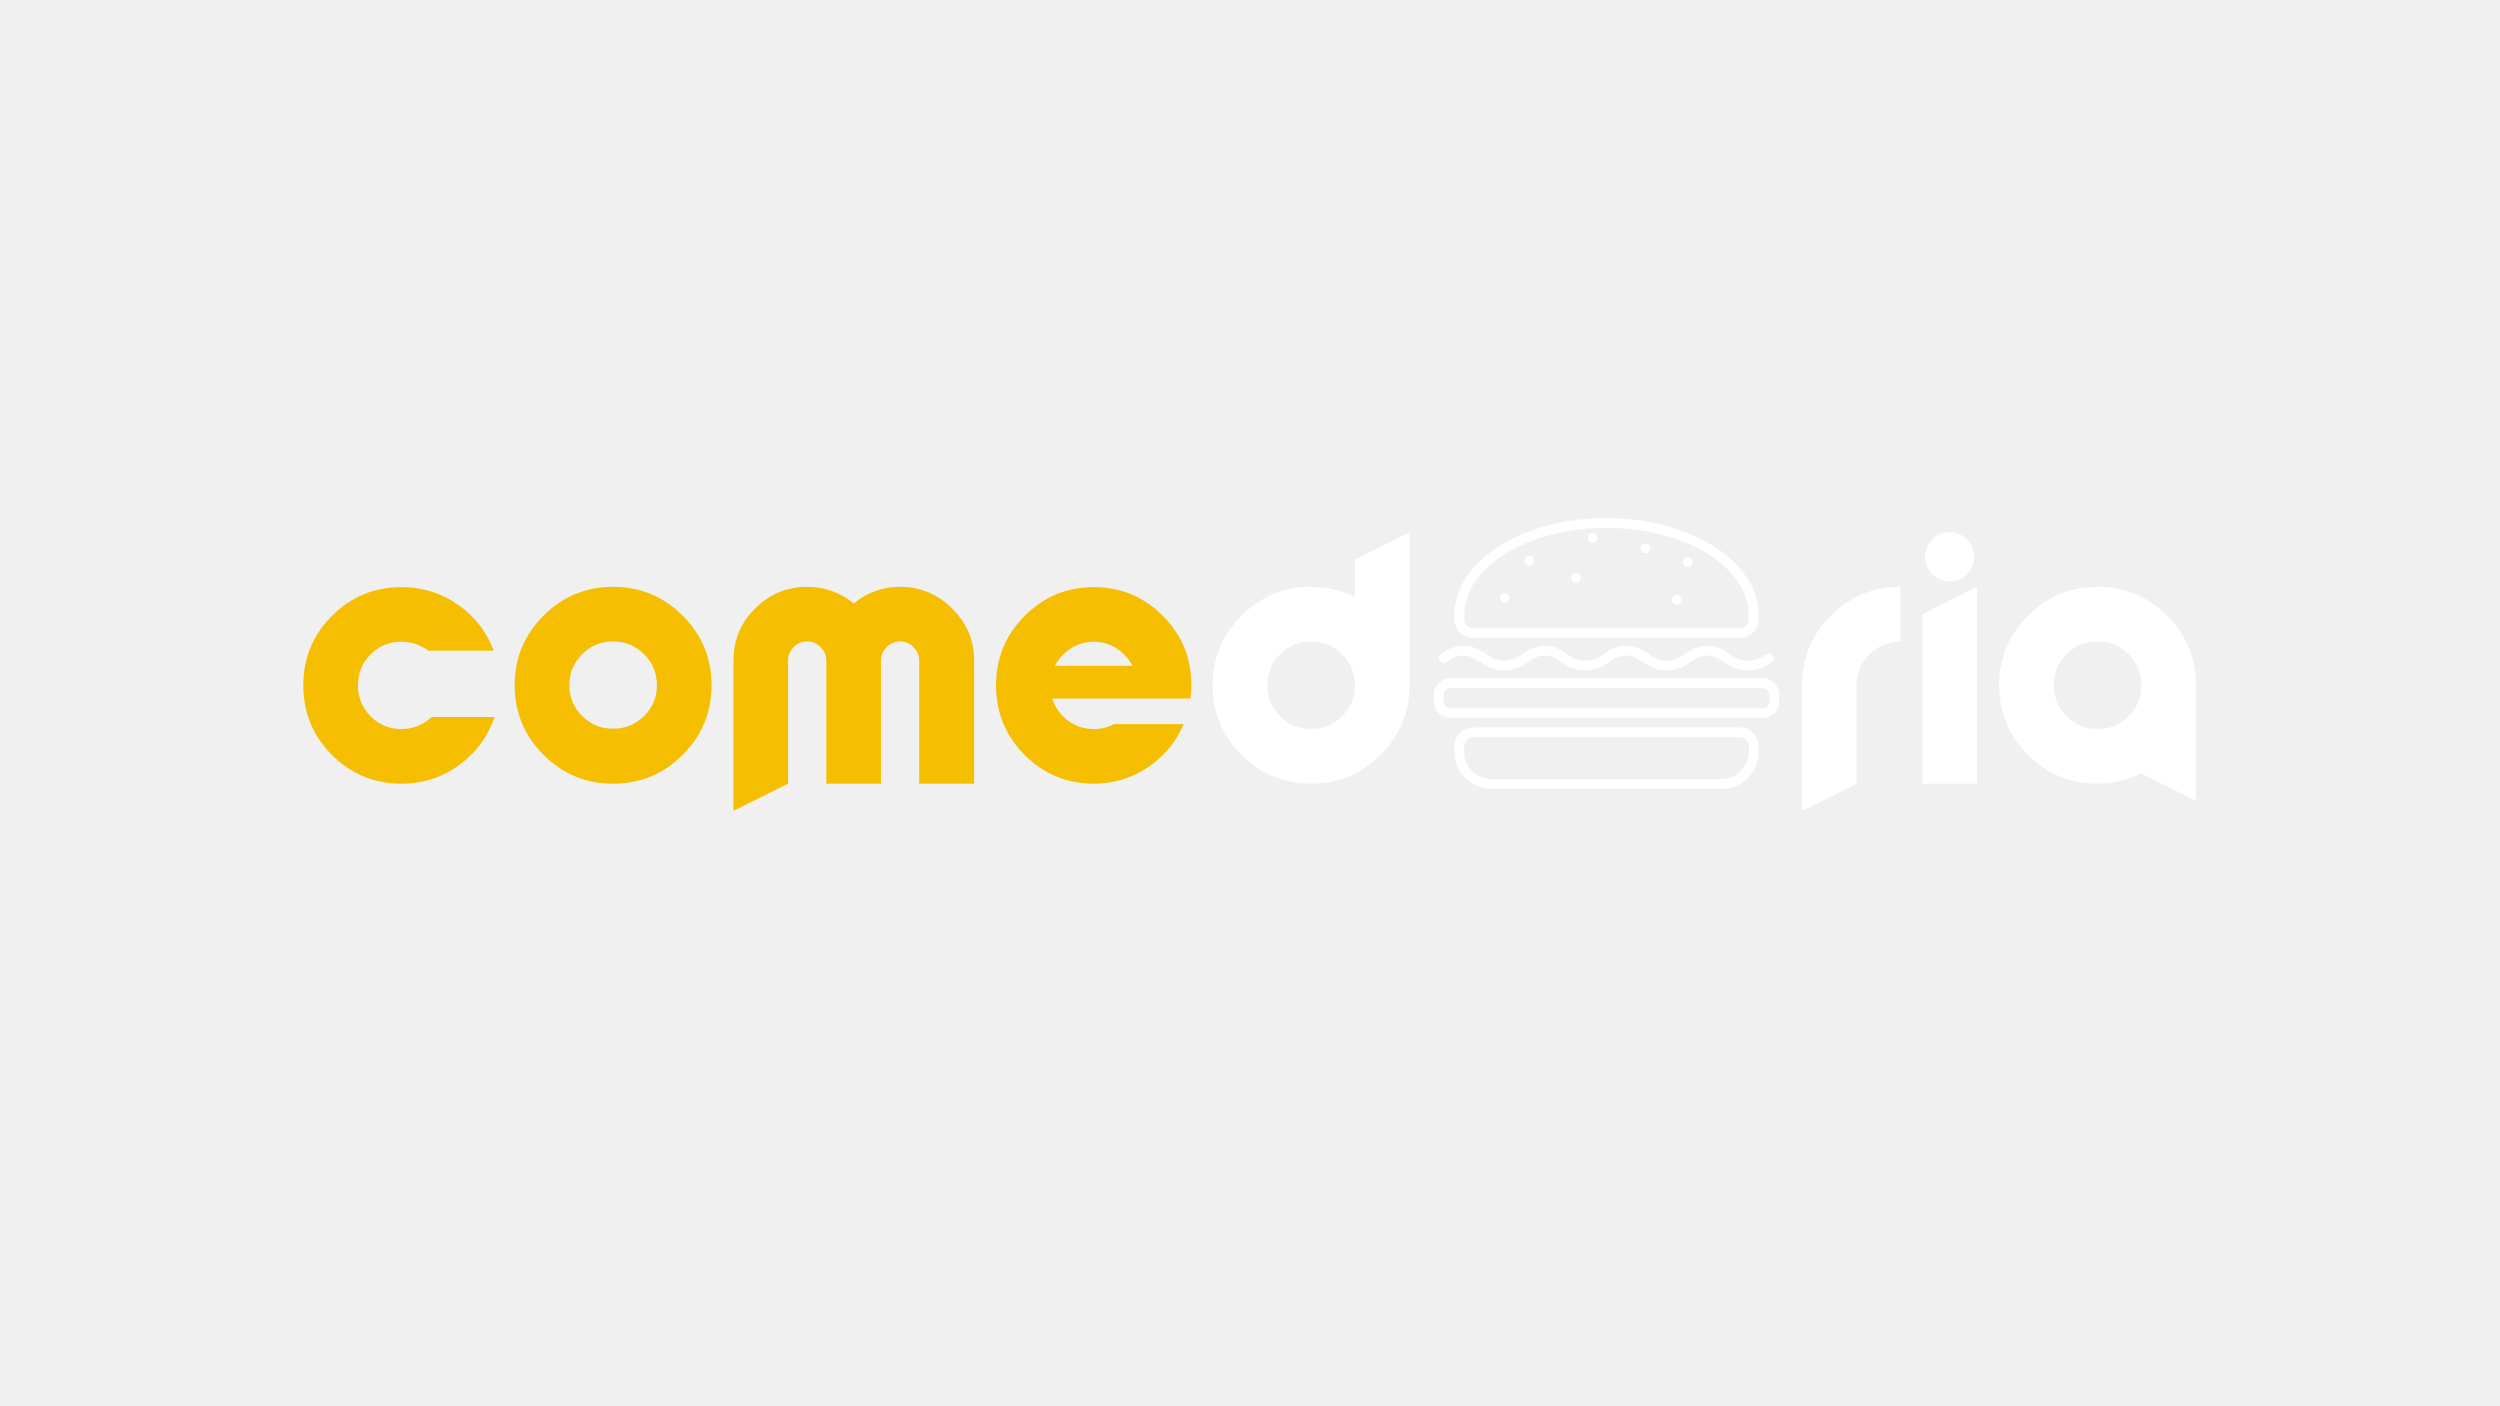
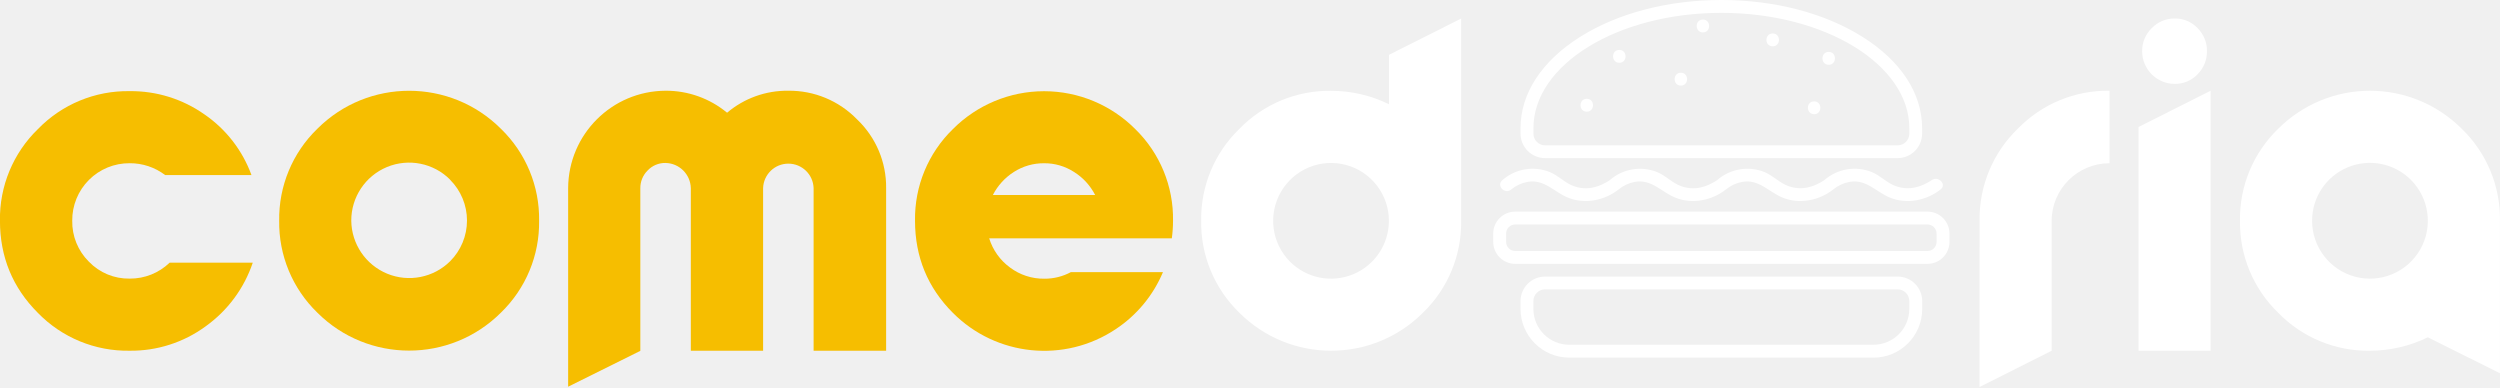
- <svg xmlns="http://www.w3.org/2000/svg" width="1366" zoomAndPan="magnify" viewBox="0 0 1024.5 576" height="768" preserveAspectRatio="xMidYMid meet" version="1.0">
+ <svg xmlns="http://www.w3.org/2000/svg" id="Camada_1" data-name="Camada 1" viewBox="0 0 1034.16 160.09">
  <defs>
-     <g />
-     <clipPath id="id1">
-       <path d="M 587.566 212.336 L 729.129 212.336 L 729.129 323.277 L 587.566 323.277 Z M 587.566 212.336 " clip-rule="nonzero" />
+     <style>.cls-1{fill:none;}.cls-2{fill:#f6be00;}.cls-3{fill:#fff;}.cls-4{clip-path:url(#clip-path);}</style>
+     <clipPath id="clip-path" transform="translate(-19.69 -14.59)">
+       <rect class="cls-1" x="637.38" y="14.59" width="188.75" height="147.92" />
    </clipPath>
  </defs>
-   <g fill="#f6be00" fill-opacity="1">
-     <g transform="translate(120.1266, 321.1508)">
-       <g>
-         <path d="M 44.391 -80.547 C 52.984 -80.547 60.711 -78.145 67.578 -73.344 C 74.453 -68.539 79.32 -62.258 82.188 -54.5 L 55.391 -54.5 C 52.098 -56.945 48.43 -58.172 44.391 -58.172 C 39.41 -58.172 35.191 -56.441 31.734 -52.984 C 28.285 -49.523 26.562 -45.305 26.562 -40.328 C 26.562 -35.359 28.285 -31.125 31.734 -27.625 C 35.191 -24.125 39.41 -22.375 44.391 -22.375 C 49.109 -22.375 53.238 -24.02 56.781 -27.312 L 82.578 -27.312 C 79.797 -19.219 74.926 -12.641 67.969 -7.578 C 61.008 -2.523 53.148 0 44.391 0 C 33.254 0 23.766 -3.914 15.922 -11.75 C 8.086 -19.594 4.172 -29.125 4.172 -40.344 C 4.172 -51.469 8.086 -60.945 15.922 -68.781 C 23.766 -76.625 33.254 -80.547 44.391 -80.547 Z M 44.391 -80.547 " />
-       </g>
-     </g>
-   </g>
-   <g fill="#f6be00" fill-opacity="1">
-     <g transform="translate(206.7449, 321.1508)">
-       <g>
-         <path d="M 15.984 -68.844 C 23.867 -76.727 33.375 -80.672 44.5 -80.672 C 55.633 -80.672 65.141 -76.727 73.016 -68.844 C 80.898 -60.969 84.844 -51.461 84.844 -40.328 C 84.844 -29.203 80.898 -19.695 73.016 -11.812 C 65.141 -3.938 55.633 0 44.5 0 C 33.375 0 23.867 -3.938 15.984 -11.812 C 8.109 -19.695 4.172 -29.203 4.172 -40.328 C 4.172 -51.461 8.109 -60.969 15.984 -68.844 Z M 57.219 -53.047 C 53.719 -56.547 49.477 -58.297 44.5 -58.297 C 39.531 -58.297 35.297 -56.547 31.797 -53.047 C 28.305 -49.547 26.562 -45.312 26.562 -40.344 C 26.562 -35.445 28.305 -31.25 31.797 -27.75 C 35.297 -24.258 39.531 -22.516 44.5 -22.516 C 49.477 -22.516 53.719 -24.258 57.219 -27.75 C 60.719 -31.25 62.469 -35.445 62.469 -40.344 C 62.469 -45.312 60.719 -49.547 57.219 -53.047 Z M 57.219 -53.047 " />
-       </g>
-     </g>
-   </g>
-   <g fill="#f6be00" fill-opacity="1">
-     <g transform="translate(295.8921, 321.1508)">
-       <g>
-         <path d="M 72.969 -80.672 C 81.227 -80.672 88.348 -77.695 94.328 -71.75 C 100.316 -65.812 103.312 -58.711 103.312 -50.453 L 103.312 0 L 80.797 0 L 80.797 -50.453 C 80.797 -52.555 80.016 -54.391 78.453 -55.953 C 76.898 -57.516 75.066 -58.297 72.953 -58.297 C 70.848 -58.297 69.016 -57.516 67.453 -55.953 C 65.898 -54.391 65.125 -52.555 65.125 -50.453 L 65.125 0 L 42.734 0 L 42.734 -50.453 C 42.734 -52.555 41.953 -54.391 40.391 -55.953 C 38.836 -57.516 37.008 -58.297 34.906 -58.297 C 32.707 -58.297 30.848 -57.516 29.328 -55.953 C 27.816 -54.391 27.062 -52.555 27.062 -50.453 L 27.062 0 L 4.672 11.125 L 4.672 -50.453 C 4.672 -58.797 7.645 -65.914 13.594 -71.812 C 19.539 -77.719 26.645 -80.672 34.906 -80.672 C 41.977 -80.672 48.344 -78.395 54 -73.844 C 59.477 -78.395 65.801 -80.672 72.969 -80.672 Z M 72.969 -80.672 " />
-       </g>
-     </g>
-   </g>
-   <g fill="#f6be00" fill-opacity="1">
-     <g transform="translate(403.8804, 321.1508)">
-       <g>
-         <path d="M 16.047 -68.781 C 23.891 -76.625 33.332 -80.547 44.375 -80.547 C 55.426 -80.547 64.848 -76.625 72.641 -68.781 C 80.441 -60.945 84.344 -51.469 84.344 -40.344 C 84.344 -38.488 84.219 -36.676 83.969 -34.906 L 27.312 -34.906 C 28.488 -31.195 30.633 -28.18 33.75 -25.859 C 36.875 -23.535 40.422 -22.375 44.391 -22.375 C 47.336 -22.375 50.078 -23.051 52.609 -24.406 L 81.188 -24.406 C 78.062 -17.07 73.172 -11.172 66.516 -6.703 C 59.859 -2.234 52.484 0 44.391 0 C 33.336 0 23.891 -3.914 16.047 -11.75 C 8.211 -19.594 4.297 -29.125 4.297 -40.344 C 4.297 -51.469 8.211 -60.945 16.047 -68.781 Z M 28.453 -48.312 L 60.188 -48.312 C 58.676 -51.258 56.504 -53.641 53.672 -55.453 C 50.848 -57.266 47.754 -58.172 44.391 -58.172 C 40.93 -58.172 37.789 -57.266 34.969 -55.453 C 32.145 -53.641 29.973 -51.258 28.453 -48.312 Z M 28.453 -48.312 " />
-       </g>
-     </g>
-   </g>
-   <g fill="#ffffff" fill-opacity="1">
-     <g transform="translate(492.6478, 321.1508)">
-       <g>
-         <path d="M 73.141 -11.812 C 65.266 -3.938 55.766 0 44.641 0 C 33.516 0 24.008 -3.938 16.125 -11.812 C 8.238 -19.695 4.297 -29.203 4.297 -40.328 C 4.297 -51.461 8.238 -60.969 16.125 -68.844 C 24.008 -76.727 33.516 -80.672 44.641 -80.672 C 50.879 -80.672 56.863 -79.281 62.594 -76.5 L 62.594 -91.812 L 84.969 -103.062 L 84.969 -40.344 C 84.969 -29.207 81.023 -19.695 73.141 -11.812 Z M 31.922 -27.625 C 35.422 -24.125 39.656 -22.375 44.625 -22.375 C 49.602 -22.375 53.844 -24.125 57.344 -27.625 C 60.844 -31.125 62.594 -35.359 62.594 -40.328 C 62.594 -45.305 60.844 -49.547 57.344 -53.047 C 53.844 -56.547 49.602 -58.297 44.625 -58.297 C 39.656 -58.297 35.422 -56.547 31.922 -53.047 C 28.43 -49.547 26.688 -45.305 26.688 -40.328 C 26.688 -35.359 28.43 -31.125 31.922 -27.625 Z M 31.922 -27.625 " />
-       </g>
-     </g>
-   </g>
-   <g fill="#ffffff" fill-opacity="1">
-     <g transform="translate(582.2913, 321.1508)">
-       <g />
-     </g>
-   </g>
-   <g fill="#ffffff" fill-opacity="1">
-     <g transform="translate(632.7449, 321.1508)">
-       <g />
-     </g>
-   </g>
-   <g fill="#ffffff" fill-opacity="1">
-     <g transform="translate(683.1984, 321.1508)">
-       <g />
-     </g>
-   </g>
-   <g fill="#ffffff" fill-opacity="1">
-     <g transform="translate(733.6435, 321.1508)">
-       <g>
-         <path d="M 4.812 -40.344 C 4.812 -51.469 8.75 -60.969 16.625 -68.844 C 24.508 -76.727 34.016 -80.672 45.141 -80.672 L 45.141 -58.172 C 40.172 -58.172 35.938 -56.422 32.438 -52.922 C 28.938 -49.422 27.188 -45.227 27.188 -40.344 L 27.188 0 L 4.812 11.25 Z M 4.812 -40.344 " />
-       </g>
-     </g>
-   </g>
-   <g fill="#ffffff" fill-opacity="1">
-     <g transform="translate(782.8326, 321.1508)">
-       <g>
-         <path d="M 27.312 -80.672 L 27.312 0 L 4.938 0 L 4.938 -69.422 Z M 9.031 -100.078 C 11.02 -102.066 13.406 -103.062 16.188 -103.062 C 18.969 -103.062 21.328 -102.066 23.266 -100.078 C 25.203 -98.098 26.172 -95.719 26.172 -92.938 C 26.172 -90.156 25.203 -87.773 23.266 -85.797 C 21.328 -83.816 18.969 -82.828 16.188 -82.828 C 13.406 -82.828 11.02 -83.816 9.031 -85.797 C 7.051 -87.773 6.062 -90.156 6.062 -92.938 C 6.062 -95.719 7.051 -98.098 9.031 -100.078 Z M 9.031 -100.078 " />
-       </g>
-     </g>
-   </g>
-   <g fill="#ffffff" fill-opacity="1">
-     <g transform="translate(814.9509, 321.1508)">
-       <g>
-         <path d="M 16.125 -68.844 C 24.008 -76.727 33.516 -80.672 44.641 -80.672 C 55.766 -80.672 65.266 -76.727 73.141 -68.844 C 81.023 -60.969 84.969 -51.469 84.969 -40.344 L 84.969 6.953 L 62.594 -4.172 C 56.781 -1.391 50.797 0 44.641 0 C 33.516 0 24.008 -3.938 16.125 -11.812 C 8.238 -19.695 4.297 -29.203 4.297 -40.328 C 4.297 -51.461 8.238 -60.969 16.125 -68.844 Z M 57.344 -53.047 C 53.844 -56.547 49.602 -58.297 44.625 -58.297 C 39.656 -58.297 35.422 -56.547 31.922 -53.047 C 28.43 -49.547 26.688 -45.305 26.688 -40.328 C 26.688 -35.359 28.43 -31.125 31.922 -27.625 C 35.422 -24.125 39.656 -22.375 44.625 -22.375 C 49.602 -22.375 53.844 -24.125 57.344 -27.625 C 60.844 -31.125 62.594 -35.359 62.594 -40.328 C 62.594 -45.305 60.844 -49.547 57.344 -53.047 Z M 57.344 -53.047 " />
-       </g>
-     </g>
-   </g>
-   <g clip-path="url(#id1)">
-     <path fill="#ffffff" d="M 691.648 232.43 C 694.23 232.43 694.23 228.438 691.648 228.438 C 689.07 228.438 689.066 232.43 691.648 232.43 Z M 626.688 231.812 C 629.266 231.812 629.27 227.82 626.688 227.82 C 624.109 227.82 624.105 231.812 626.688 231.812 Z M 616.59 246.98 C 619.164 246.98 619.168 242.988 616.59 242.988 C 614.008 242.988 614.004 246.98 616.59 246.98 Z M 645.805 238.867 C 648.379 238.867 648.391 234.875 645.805 234.875 C 643.227 234.875 643.223 238.867 645.805 238.867 Z M 652.641 222.371 C 655.223 222.371 655.223 218.379 652.641 218.379 C 650.066 218.379 650.062 222.371 652.641 222.371 Z M 687.145 247.754 C 689.723 247.754 689.73 243.762 687.145 243.762 C 684.566 243.762 684.562 247.754 687.145 247.754 Z M 674.246 226.703 C 676.824 226.703 676.828 222.711 674.246 222.711 C 671.664 222.711 671.66 226.703 674.246 226.703 Z M 658.348 216.324 C 626.199 216.324 600.043 232.371 600.043 252.098 L 600.043 253.812 C 600.043 255.801 601.668 257.422 603.668 257.422 L 713.035 257.422 C 715.031 257.422 716.66 255.801 716.66 253.812 L 716.66 252.098 C 716.66 232.371 690.5 216.324 658.352 216.324 Z M 713.035 261.406 L 603.664 261.406 C 599.461 261.406 596.039 258 596.039 253.812 L 596.039 252.098 C 596.039 241.301 602.645 231.215 614.641 223.703 C 626.348 216.375 641.867 212.336 658.348 212.336 C 674.832 212.336 690.355 216.375 702.059 223.703 C 714.055 231.215 720.656 241.301 720.656 252.098 L 720.656 253.812 C 720.656 258 717.238 261.406 713.035 261.406 Z M 723.535 268.285 C 723.801 268.082 723.711 268.16 723.414 268.355 C 722.996 268.629 722.57 268.895 722.129 269.137 C 720.816 269.852 719.387 270.379 717.906 270.617 C 715.707 270.977 713.465 270.648 711.457 269.676 C 709.188 268.578 707.422 266.762 705.074 265.766 C 700.195 263.684 694.285 264.699 690.309 268.223 C 690.266 268.258 690.199 268.301 690.113 268.355 C 689.695 268.629 689.27 268.895 688.828 269.137 C 687.52 269.852 686.082 270.379 684.605 270.617 C 682.406 270.977 680.164 270.648 678.16 269.676 C 675.887 268.578 674.117 266.762 671.777 265.766 C 666.895 263.684 660.984 264.699 657.008 268.223 C 656.965 268.258 656.898 268.301 656.812 268.355 C 656.395 268.629 655.965 268.895 655.523 269.137 C 654.211 269.852 652.781 270.379 651.305 270.617 C 649.105 270.977 646.859 270.648 644.852 269.676 C 642.582 268.578 640.816 266.762 638.477 265.766 C 633.59 263.684 627.68 264.699 623.707 268.223 C 623.66 268.258 623.598 268.301 623.512 268.355 C 623.09 268.629 622.664 268.895 622.223 269.137 C 620.914 269.852 619.477 270.379 618.004 270.617 C 615.801 270.977 613.559 270.648 611.551 269.676 C 609.285 268.578 607.516 266.762 605.172 265.766 C 600.258 263.672 594.301 264.707 590.328 268.285 C 588.41 270.016 591.254 272.824 593.16 271.105 C 594.375 270.016 596.418 269.094 598.188 268.777 C 603.344 267.852 606.336 271.832 610.652 273.633 C 615.887 275.809 622.082 274.582 626.465 271.105 C 627.68 270.016 629.723 269.094 631.488 268.777 C 636.648 267.852 639.641 271.832 643.957 273.633 C 649.191 275.809 655.383 274.582 659.766 271.105 C 660.98 270.016 663.023 269.094 664.793 268.777 C 669.949 267.852 672.941 271.832 677.258 273.633 C 682.492 275.809 688.684 274.582 693.07 271.105 C 694.285 270.016 696.32 269.094 698.094 268.777 C 703.254 267.852 706.246 271.832 710.562 273.633 C 715.789 275.809 721.988 274.582 726.371 271.105 C 728.387 269.508 725.535 266.703 723.535 268.285 Z M 594.398 281.973 C 592.84 281.973 591.57 283.238 591.57 284.793 L 591.57 287.387 C 591.57 288.941 592.84 290.207 594.398 290.207 L 722.297 290.207 C 723.859 290.207 725.129 288.941 725.129 287.387 L 725.129 284.793 C 725.129 283.238 723.859 281.973 722.297 281.973 Z M 722.297 294.191 L 594.398 294.191 C 590.633 294.191 587.566 291.145 587.566 287.387 L 587.566 284.793 C 587.566 281.039 590.633 277.984 594.398 277.984 L 722.297 277.984 C 726.066 277.984 729.133 281.039 729.133 284.793 L 729.133 287.387 C 729.133 291.145 726.066 294.191 722.297 294.191 Z M 603.664 302.109 C 601.664 302.109 600.039 303.727 600.039 305.715 L 600.039 308.211 C 600.039 314.32 605.031 319.293 611.164 319.293 L 705.527 319.293 C 711.668 319.293 716.652 314.32 716.652 308.211 L 716.652 305.715 C 716.652 303.727 715.027 302.109 713.031 302.109 Z M 705.531 323.277 L 611.168 323.277 C 602.824 323.277 596.039 316.516 596.039 308.211 L 596.039 305.715 C 596.039 301.531 599.461 298.125 603.668 298.125 L 713.035 298.125 C 717.238 298.125 720.66 301.531 720.66 305.715 L 720.66 308.211 C 720.66 316.516 713.875 323.277 705.531 323.277 " fill-opacity="1" fill-rule="nonzero" />
+   <path class="cls-2" d="M73.32,52.29a52.67,52.67,0,0,1,30.91,9.6A52,52,0,0,1,123.71,87H88a24,24,0,0,0-14.66-4.89,23.58,23.58,0,0,0-23.77,23.79,23.24,23.24,0,0,0,6.89,16.94,22.86,22.86,0,0,0,16.88,7,23.52,23.52,0,0,0,16.52-6.59h34.39a53.19,53.19,0,0,1-19.48,26.32,52.16,52.16,0,0,1-31.43,10.1,51.72,51.72,0,0,1-38-15.67q-15.67-15.67-15.67-38.12A51.65,51.65,0,0,1,35.36,68,51.69,51.69,0,0,1,73.32,52.29Z" transform="translate(-19.69 -14.59)" />
+   <path class="cls-2" d="M150.93,67.89a53.72,53.72,0,0,1,76,0,51.8,51.8,0,0,1,15.77,38,51.83,51.83,0,0,1-15.77,38,53.76,53.76,0,0,1-76,0,51.85,51.85,0,0,1-15.75-38A51.82,51.82,0,0,1,150.93,67.89Zm55,21.06A23.93,23.93,0,0,0,165,105.89a24,24,0,0,0,40.87,16.79,23.82,23.82,0,0,0,0-33.73Z" transform="translate(-19.69 -14.59)" />
+   <path class="cls-2" d="M345.77,52.12A39,39,0,0,1,374.25,64a38.59,38.59,0,0,1,12,28.4v67.27h-30V92.41a10.45,10.45,0,0,0-20.89,0v67.27H305.46V92.41A10.68,10.68,0,0,0,295,82a9.93,9.93,0,0,0-7.43,3.13,10.18,10.18,0,0,0-3,7.33v67.27l-29.86,14.83V92.41A40.48,40.48,0,0,1,295,52.12a39.55,39.55,0,0,1,25.46,9.1A38.41,38.41,0,0,1,345.77,52.12Z" transform="translate(-19.69 -14.59)" />
+   <path class="cls-2" d="M413.86,68a53.23,53.23,0,0,1,75.46,0,51.79,51.79,0,0,1,15.61,37.92,52.33,52.33,0,0,1-.5,7.25H428.88a23.52,23.52,0,0,0,8.59,12.06,23.13,23.13,0,0,0,14.18,4.65,22.82,22.82,0,0,0,11-2.71h38.11a52.75,52.75,0,0,1-19.57,23.6A53.29,53.29,0,0,1,413.86,144q-15.66-15.67-15.66-38.12A51.68,51.68,0,0,1,413.86,68ZM430.4,95.26h42.32A24.4,24.4,0,0,0,464,85.74a22.52,22.52,0,0,0-12.38-3.62,22.8,22.8,0,0,0-12.56,3.62A24.62,24.62,0,0,0,430.4,95.26Z" transform="translate(-19.69 -14.59)" />
+   <path class="cls-3" d="M608.34,143.93a53.74,53.74,0,0,1-76,0,51.83,51.83,0,0,1-15.77-38,51.8,51.8,0,0,1,15.77-38,51.83,51.83,0,0,1,38-15.77,54.15,54.15,0,0,1,23.94,5.56V37.26l29.84-15v83.63A51.85,51.85,0,0,1,608.34,143.93Zm-55-21.08a23.95,23.95,0,0,0,40.89-16.94,23.94,23.94,0,1,0-40.89,16.94Z" transform="translate(-19.69 -14.59)" />
+   <path class="cls-3" d="M838.57,105.89a51.79,51.79,0,0,1,15.75-38,51.83,51.83,0,0,1,38-15.77v30a23.9,23.9,0,0,0-23.94,23.77v53.79l-29.83,15Z" transform="translate(-19.69 -14.59)" />
+   <path class="cls-3" d="M934.15,52.12V159.68H904.32V67.12ZM909.78,26.24a13,13,0,0,1,9.54-4,12.7,12.7,0,0,1,9.44,4,13.14,13.14,0,0,1,3.87,9.52,13.15,13.15,0,0,1-3.87,9.53,12.71,12.71,0,0,1-9.44,4,13.5,13.5,0,0,1-13.5-13.48A13,13,0,0,1,909.78,26.24Z" transform="translate(-19.69 -14.59)" />
+   <path class="cls-3" d="M962.06,67.89a53.69,53.69,0,0,1,76,0,51.77,51.77,0,0,1,15.77,38V169L1024,154.12a54.85,54.85,0,0,1-23.94,5.56,51.85,51.85,0,0,1-38-15.75,51.83,51.83,0,0,1-15.77-38A51.8,51.8,0,0,1,962.06,67.89ZM1017,89a23.93,23.93,0,0,0-40.88,17A23.94,23.94,0,1,0,1017,89Z" transform="translate(-19.69 -14.59)" />
+   <g class="cls-4">
+     <path class="cls-3" d="M776.16,41.39c3.44,0,3.44-5.33,0-5.33S772.72,41.39,776.16,41.39Zm-86.62-.83c3.44,0,3.45-5.32,0-5.32S686.1,40.56,689.54,40.56ZM676.08,60.79c3.43,0,3.44-5.33,0-5.33S672.63,60.79,676.08,60.79ZM715,50c3.44,0,3.45-5.32,0-5.32S711.59,50,715,50Zm9.12-22c3.44,0,3.44-5.32,0-5.32S720.71,28,724.15,28Zm46,33.85c3.44,0,3.45-5.32,0-5.32S766.71,61.82,770.15,61.82ZM753,33.75c3.44,0,3.45-5.32,0-5.32S749.51,33.75,753,33.75ZM731.76,19.91c-42.87,0-77.74,21.4-77.74,47.7V69.9a4.82,4.82,0,0,0,4.83,4.81H804.67a4.83,4.83,0,0,0,4.84-4.81V67.61c0-26.3-34.88-47.7-77.75-47.7ZM804.67,80H658.85A10.16,10.16,0,0,1,648.68,69.9V67.61c0-14.4,8.81-27.84,24.8-37.86,15.61-9.77,36.3-15.16,58.28-15.16S774.43,20,790,29.75c16,10,24.8,23.46,24.8,37.86V69.9A10.16,10.16,0,0,1,804.67,80Zm14,9.17c.36-.27.24-.16-.16.1-.56.36-1.12.72-1.71,1a17.65,17.65,0,0,1-5.63,2,14.42,14.42,0,0,1-8.6-1.25c-3-1.47-5.38-3.89-8.51-5.22a19,19,0,0,0-19.69,3.28l-.26.18c-.56.36-1.12.72-1.71,1a17.65,17.65,0,0,1-5.63,2,14.42,14.42,0,0,1-8.6-1.25c-3-1.47-5.39-3.89-8.51-5.22A19,19,0,0,0,730,89.11l-.26.18c-.56.36-1.13.72-1.72,1a17.6,17.6,0,0,1-5.62,2,14.44,14.44,0,0,1-8.61-1.25c-3-1.47-5.38-3.89-8.5-5.22a19,19,0,0,0-19.69,3.28l-.26.18c-.56.36-1.13.72-1.72,1a17.6,17.6,0,0,1-5.62,2,14.44,14.44,0,0,1-8.61-1.25c-3-1.47-5.38-3.89-8.5-5.22a19,19,0,0,0-19.8,3.36c-2.55,2.31,1.24,6.06,3.78,3.76a14.81,14.81,0,0,1,6.7-3.1c6.88-1.23,10.87,4.07,16.62,6.47,7,2.9,15.24,1.27,21.09-3.37a14.82,14.82,0,0,1,6.69-3.1c6.88-1.23,10.87,4.07,16.63,6.47,7,2.9,15.23,1.27,21.08-3.37a14.81,14.81,0,0,1,6.7-3.1c6.88-1.23,10.87,4.07,16.62,6.47,7,2.9,15.23,1.27,21.08-3.37a14.81,14.81,0,0,1,6.7-3.1c6.88-1.23,10.87,4.07,16.63,6.47,7,2.9,15.23,1.27,21.07-3.37C825.14,90.82,821.34,87.08,818.67,89.19ZM646.49,107.44a3.77,3.77,0,0,0-3.77,3.76v3.46a3.76,3.76,0,0,0,3.77,3.76H817a3.77,3.77,0,0,0,3.78-3.76V111.2a3.77,3.77,0,0,0-3.78-3.76ZM817,123.74H646.49a9.11,9.11,0,0,1-9.11-9.08V111.2a9.1,9.1,0,0,1,9.11-9.07H817a9.11,9.11,0,0,1,9.12,9.07v3.46A9.11,9.11,0,0,1,817,123.74ZM658.85,134.29A4.83,4.83,0,0,0,654,139.1v3.33a14.83,14.83,0,0,0,14.84,14.77H794.66a14.82,14.82,0,0,0,14.84-14.77V139.1a4.83,4.83,0,0,0-4.83-4.81Zm135.82,28.23H668.85a20.16,20.16,0,0,1-20.17-20.09V139.1A10.16,10.16,0,0,1,658.85,129H804.67a10.16,10.16,0,0,1,10.17,10.12v3.33a20.16,20.16,0,0,1-20.17,20.09" transform="translate(-19.69 -14.59)" />
  </g>
</svg>
